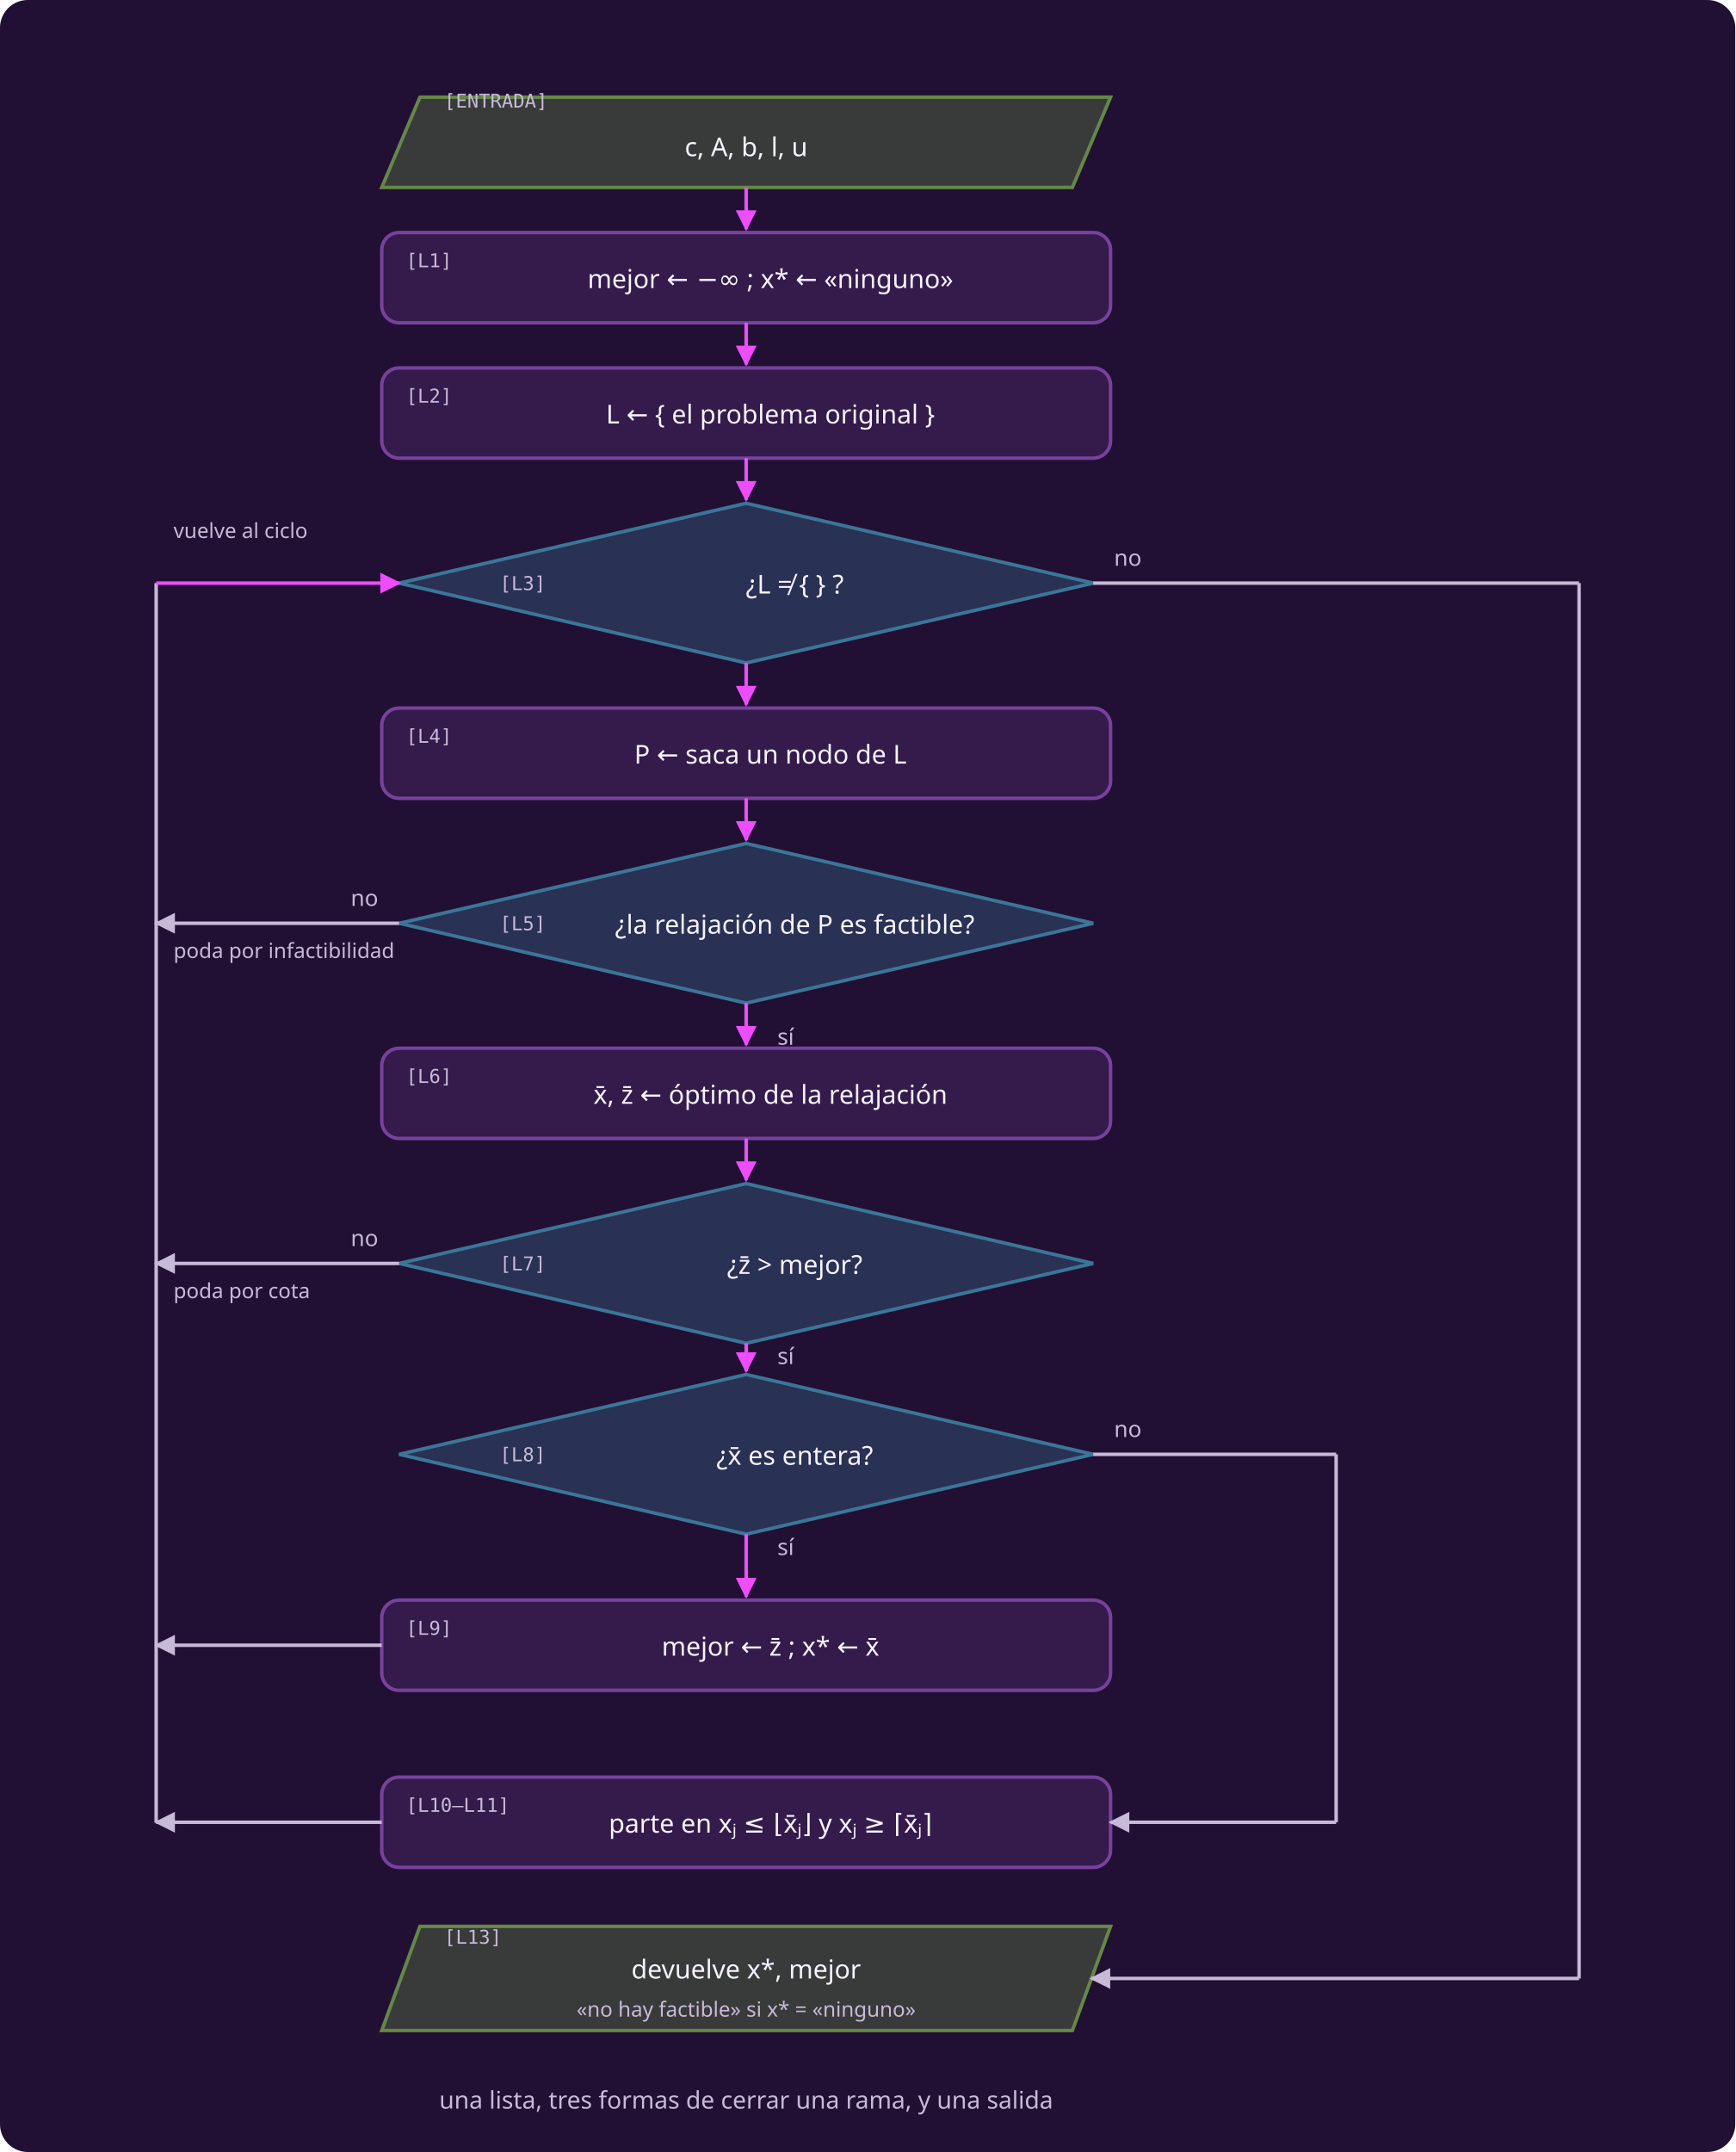
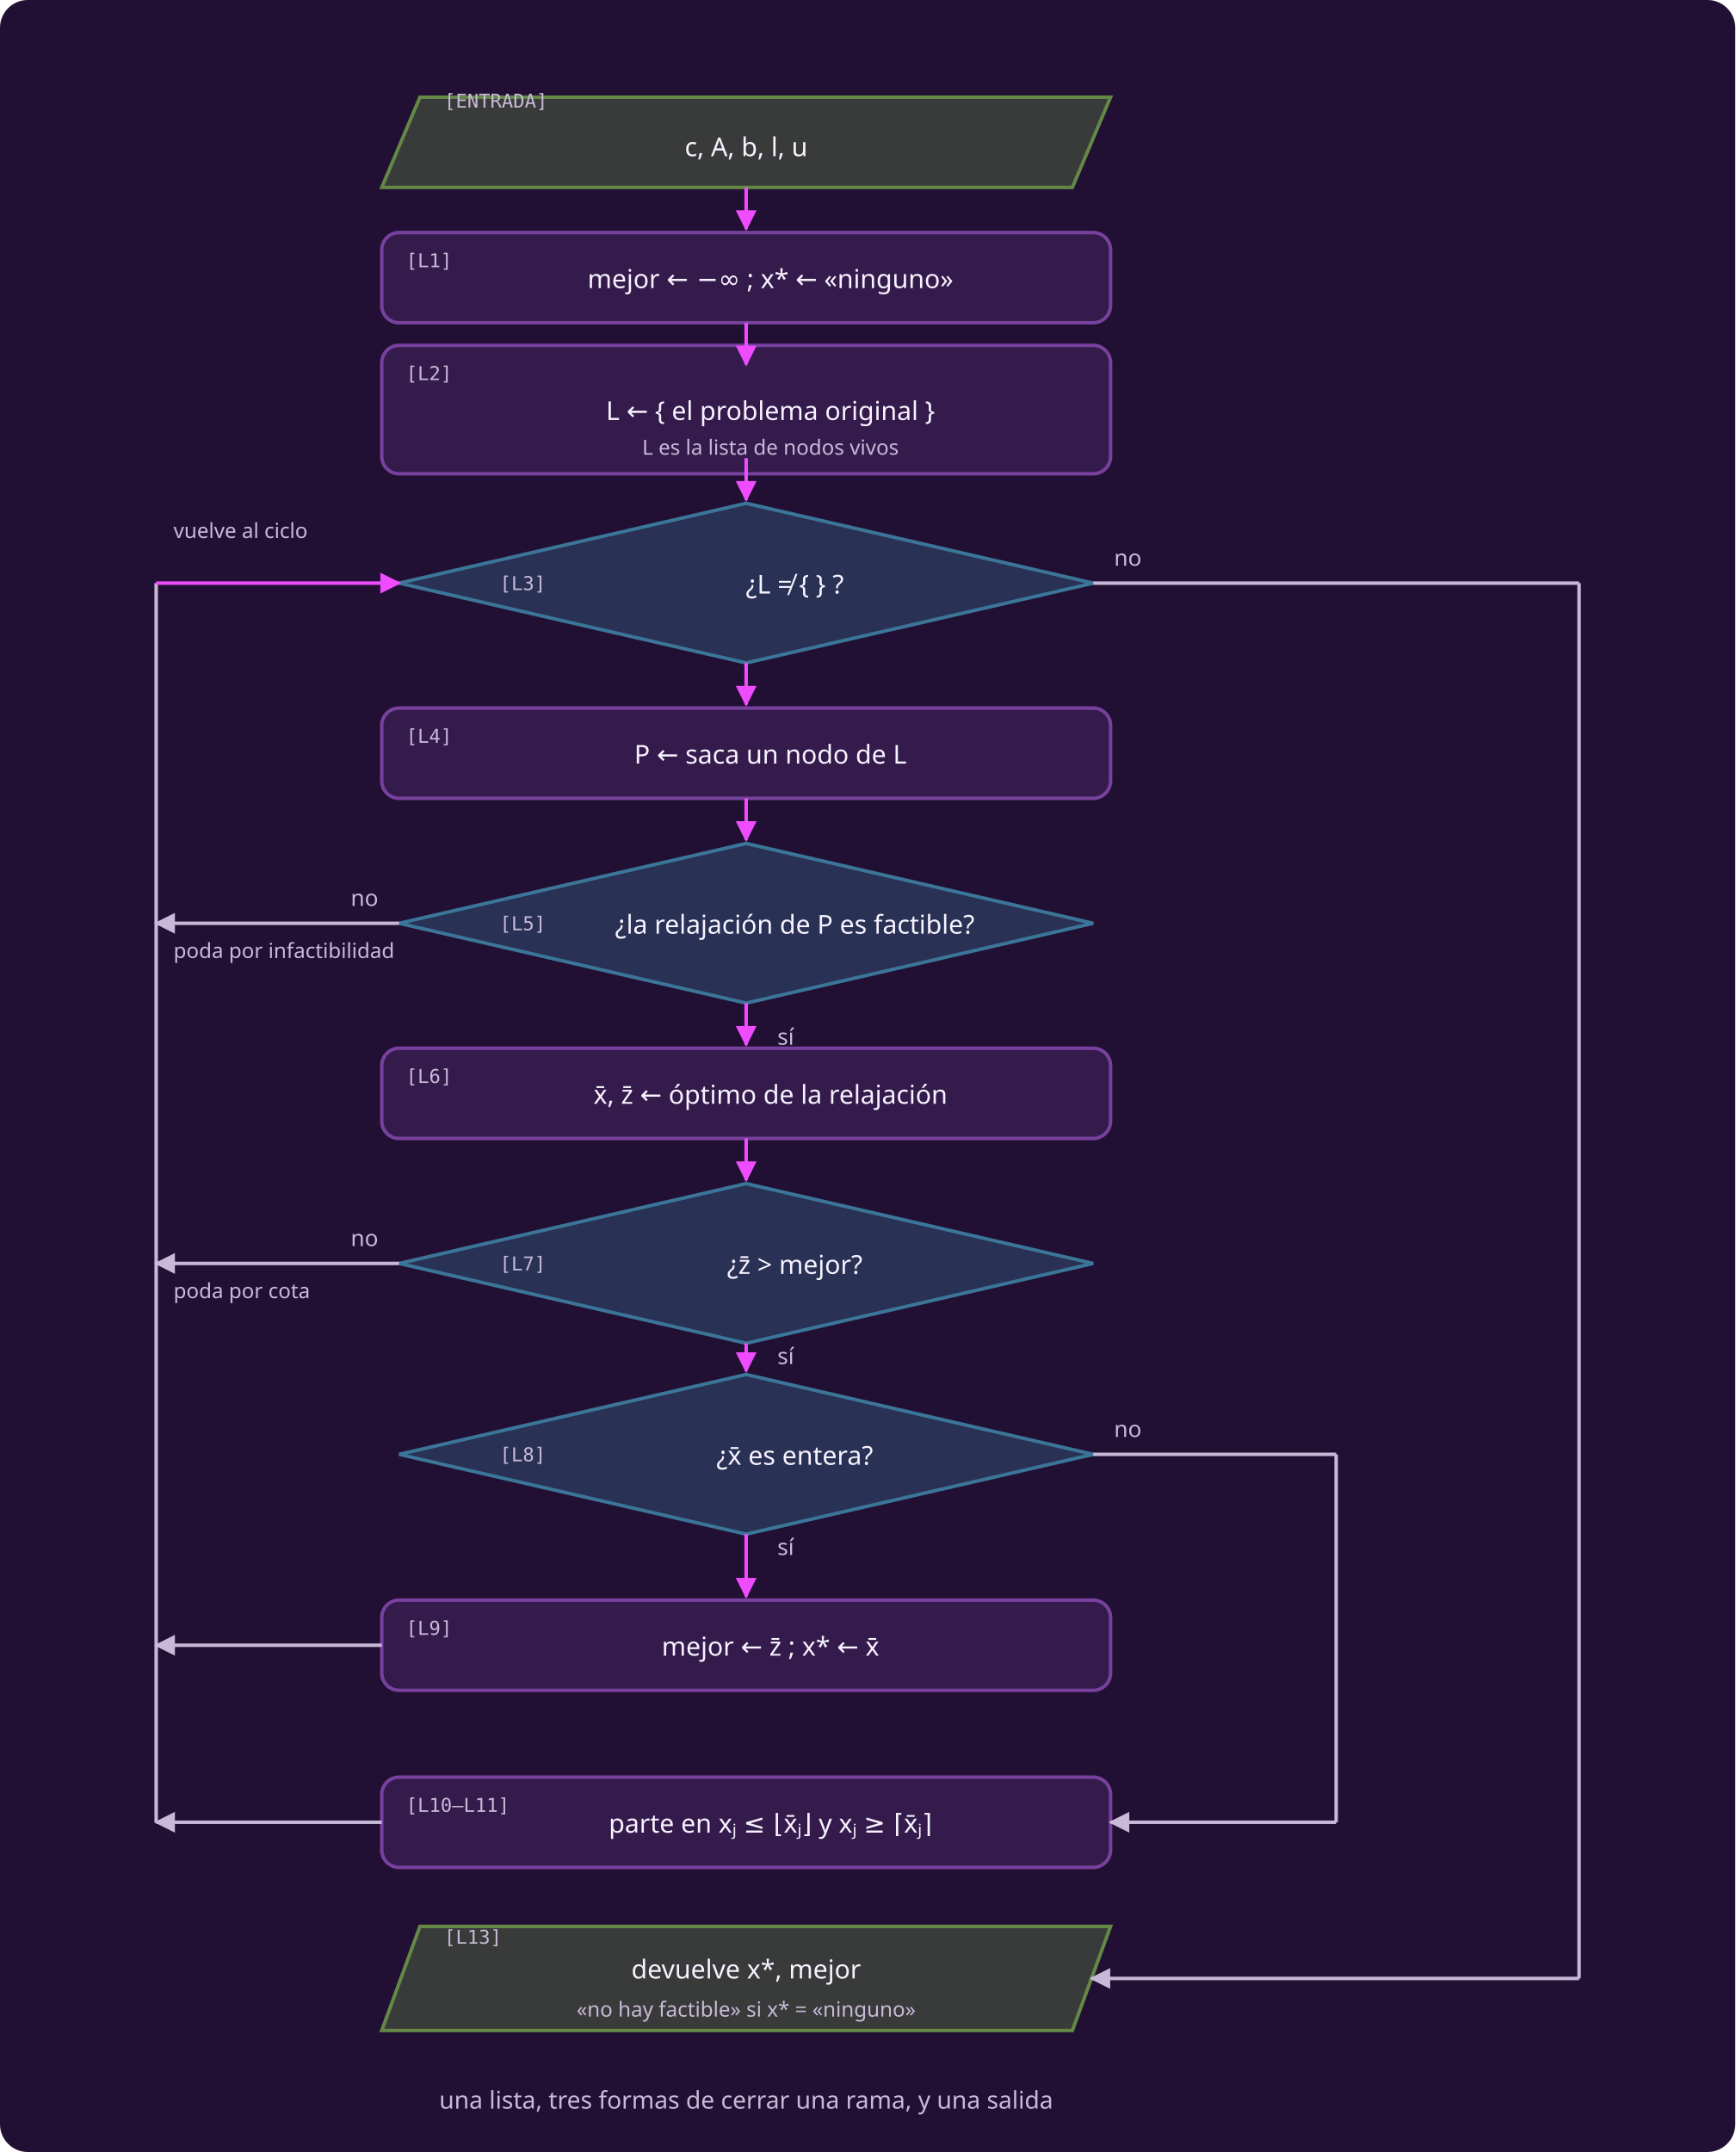
<svg xmlns="http://www.w3.org/2000/svg" width="1000" height="1240" viewBox="0 0 1000 1240" role="img" aria-label="Diagrama de flujo de ramificar y acotar, de la entrada a la salida: inicializar la mejor solucion, meter el problema original en la lista de nodos vivos, y repetir un ciclo que saca un nodo, lo descarta si su relajacion es infactible o si su cota no supera a la mejor solucion, lo guarda si la relajacion salio entera, y si no lo parte en dos por una variable fraccionaria; cuando la lista se vacia devuelve la mejor solucion">
  <rect x="0" y="0" width="1000" height="1240" rx="16" fill="#211033" />
  <defs>
    <marker id="p" viewBox="0 0 10 10" refX="9" refY="5" markerWidth="6" markerHeight="6" orient="auto-start-reverse">
      <path d="M 0 0 L 10 5 L 0 10 z" fill="#f04cff" />
    </marker>
    <marker id="s" viewBox="0 0 10 10" refX="9" refY="5" markerWidth="6" markerHeight="6" orient="auto-start-reverse">
      <path d="M 0 0 L 10 5 L 0 10 z" fill="#c8b9d8" />
    </marker>
  </defs>
  <polygon points="242.0,56.0 640.0,56.0 618.0,108.0 220.0,108.0" fill="#393b3a" stroke="#648846" stroke-width="2" />
  <text x="256" y="62" fill="#c8b9d8" font-family="ui-monospace, SFMono-Regular, Menlo, monospace" font-size="11" font-weight="normal" text-anchor="start">[ENTRADA]</text>
  <text x="430" y="90" fill="#f7f2ff" font-family="system-ui, sans-serif" font-size="15" font-weight="normal" text-anchor="middle">c, A, b, l, u</text>
  <rect x="220" y="134" width="420" height="52" rx="10" fill="#341b4b" stroke="#78419e" stroke-width="2" />
  <text x="234" y="154" fill="#c8b9d8" font-family="ui-monospace, SFMono-Regular, Menlo, monospace" font-size="11" font-weight="normal" text-anchor="start">[L1]</text>
  <text x="444" y="166" fill="#f7f2ff" font-family="system-ui, sans-serif" font-size="15" font-weight="normal" text-anchor="middle">mejor ← −∞ ;   x* ← «ninguno»</text>
-   <rect x="220" y="212" width="420" height="52" rx="10" fill="#341b4b" stroke="#78419e" stroke-width="2" />
-   <text x="234" y="232" fill="#c8b9d8" font-family="ui-monospace, SFMono-Regular, Menlo, monospace" font-size="11" font-weight="normal" text-anchor="start">[L2]</text>
-   <text x="444" y="244" fill="#f7f2ff" font-family="system-ui, sans-serif" font-size="15" font-weight="normal" text-anchor="middle">L ← { el problema original }</text>
+   <rect x="220" y="199" width="420" height="74" rx="10" fill="#341b4b" stroke="#78419e" stroke-width="2" />
+   <text x="234" y="219" fill="#c8b9d8" font-family="ui-monospace, SFMono-Regular, Menlo, monospace" font-size="11" font-weight="normal" text-anchor="start">[L2]</text>
+   <text x="444" y="242" fill="#f7f2ff" font-family="system-ui, sans-serif" font-size="15" font-weight="normal" text-anchor="middle">L ← { el problema original }</text>
+   <text x="444" y="262" fill="#c8b9d8" font-family="system-ui, sans-serif" font-size="12" font-weight="normal" text-anchor="middle">L es la lista de nodos vivos</text>
  <polygon points="430,290 630,336 430,382 230,336" fill="#293154" stroke="#3b7699" stroke-width="2" />
  <text x="288" y="340" fill="#c8b9d8" font-family="ui-monospace, SFMono-Regular, Menlo, monospace" font-size="11" font-weight="normal" text-anchor="start">[L3]</text>
  <text x="458" y="342" fill="#f7f2ff" font-family="system-ui, sans-serif" font-size="15" font-weight="normal" text-anchor="middle">¿L ≠ { } ?</text>
  <rect x="220" y="408" width="420" height="52" rx="10" fill="#341b4b" stroke="#78419e" stroke-width="2" />
  <text x="234" y="428" fill="#c8b9d8" font-family="ui-monospace, SFMono-Regular, Menlo, monospace" font-size="11" font-weight="normal" text-anchor="start">[L4]</text>
  <text x="444" y="440" fill="#f7f2ff" font-family="system-ui, sans-serif" font-size="15" font-weight="normal" text-anchor="middle">P ← saca un nodo de L</text>
  <polygon points="430,486 630,532 430,578 230,532" fill="#293154" stroke="#3b7699" stroke-width="2" />
  <text x="288" y="536" fill="#c8b9d8" font-family="ui-monospace, SFMono-Regular, Menlo, monospace" font-size="11" font-weight="normal" text-anchor="start">[L5]</text>
  <text x="458" y="538" fill="#f7f2ff" font-family="system-ui, sans-serif" font-size="15" font-weight="normal" text-anchor="middle">¿la relajación de P es factible?</text>
  <rect x="220" y="604" width="420" height="52" rx="10" fill="#341b4b" stroke="#78419e" stroke-width="2" />
  <text x="234" y="624" fill="#c8b9d8" font-family="ui-monospace, SFMono-Regular, Menlo, monospace" font-size="11" font-weight="normal" text-anchor="start">[L6]</text>
  <text x="444" y="636" fill="#f7f2ff" font-family="system-ui, sans-serif" font-size="15" font-weight="normal" text-anchor="middle">x̄, z̄ ← óptimo de la relajación</text>
  <polygon points="430,682 630,728 430,774 230,728" fill="#293154" stroke="#3b7699" stroke-width="2" />
  <text x="288" y="732" fill="#c8b9d8" font-family="ui-monospace, SFMono-Regular, Menlo, monospace" font-size="11" font-weight="normal" text-anchor="start">[L7]</text>
  <text x="458" y="734" fill="#f7f2ff" font-family="system-ui, sans-serif" font-size="15" font-weight="normal" text-anchor="middle">¿z̄ &gt; mejor?</text>
  <polygon points="430,792 630,838 430,884 230,838" fill="#293154" stroke="#3b7699" stroke-width="2" />
  <text x="288" y="842" fill="#c8b9d8" font-family="ui-monospace, SFMono-Regular, Menlo, monospace" font-size="11" font-weight="normal" text-anchor="start">[L8]</text>
  <text x="458" y="844" fill="#f7f2ff" font-family="system-ui, sans-serif" font-size="15" font-weight="normal" text-anchor="middle">¿x̄ es entera?</text>
  <rect x="220" y="922" width="420" height="52" rx="10" fill="#341b4b" stroke="#78419e" stroke-width="2" />
  <text x="234" y="942" fill="#c8b9d8" font-family="ui-monospace, SFMono-Regular, Menlo, monospace" font-size="11" font-weight="normal" text-anchor="start">[L9]</text>
  <text x="444" y="954" fill="#f7f2ff" font-family="system-ui, sans-serif" font-size="15" font-weight="normal" text-anchor="middle">mejor ← z̄ ;   x* ← x̄</text>
  <rect x="220" y="1024" width="420" height="52" rx="10" fill="#341b4b" stroke="#78419e" stroke-width="2" />
  <text x="234" y="1044" fill="#c8b9d8" font-family="ui-monospace, SFMono-Regular, Menlo, monospace" font-size="11" font-weight="normal" text-anchor="start">[L10–L11]</text>
  <text x="444" y="1056" fill="#f7f2ff" font-family="system-ui, sans-serif" font-size="15" font-weight="normal" text-anchor="middle">parte en xⱼ ≤ ⌊x̄ⱼ⌋  y  xⱼ ≥ ⌈x̄ⱼ⌉</text>
  <polygon points="242.0,1110.0 640.0,1110.0 618.0,1170.0 220.0,1170.0" fill="#393b3a" stroke="#648846" stroke-width="2" />
  <text x="256" y="1120" fill="#c8b9d8" font-family="ui-monospace, SFMono-Regular, Menlo, monospace" font-size="11" font-weight="normal" text-anchor="start">[L13]</text>
  <text x="430" y="1140" fill="#f7f2ff" font-family="system-ui, sans-serif" font-size="15" font-weight="normal" text-anchor="middle">devuelve x*, mejor</text>
  <text x="430" y="1162" fill="#c8b9d8" font-family="system-ui, sans-serif" font-size="12" font-weight="normal" text-anchor="middle">«no hay factible» si x* = «ninguno»</text>
  <line x1="430" y1="108" x2="430" y2="132" stroke="#f04cff" stroke-width="2" marker-end="url(#p)" />
  <line x1="430" y1="186" x2="430" y2="210" stroke="#f04cff" stroke-width="2" marker-end="url(#p)" />
  <line x1="430" y1="264" x2="430" y2="288" stroke="#f04cff" stroke-width="2" marker-end="url(#p)" />
  <line x1="430" y1="382" x2="430" y2="406" stroke="#f04cff" stroke-width="2" marker-end="url(#p)" />
  <line x1="430" y1="460" x2="430" y2="484" stroke="#f04cff" stroke-width="2" marker-end="url(#p)" />
  <line x1="430" y1="578" x2="430" y2="602" stroke="#f04cff" stroke-width="2" marker-end="url(#p)" />
  <line x1="430" y1="656" x2="430" y2="680" stroke="#f04cff" stroke-width="2" marker-end="url(#p)" />
  <line x1="430" y1="774" x2="430" y2="790" stroke="#f04cff" stroke-width="2" marker-end="url(#p)" />
  <line x1="430" y1="884" x2="430" y2="920" stroke="#f04cff" stroke-width="2" marker-end="url(#p)" />
  <text x="448" y="786" fill="#c8b9d8" font-family="system-ui, sans-serif" font-size="13" font-weight="normal" text-anchor="start">sí</text>
  <text x="448" y="896" fill="#c8b9d8" font-family="system-ui, sans-serif" font-size="13" font-weight="normal" text-anchor="start">sí</text>
  <text x="448" y="602" fill="#c8b9d8" font-family="system-ui, sans-serif" font-size="13" font-weight="normal" text-anchor="start">sí</text>
  <line x1="230" y1="532" x2="90" y2="532" stroke="#c8b9d8" stroke-width="2" marker-end="url(#s)" />
  <text x="218" y="522" fill="#c8b9d8" font-family="system-ui, sans-serif" font-size="13" font-weight="normal" text-anchor="end">no</text>
  <text x="100" y="552" fill="#c8b9d8" font-family="system-ui, sans-serif" font-size="12" font-weight="normal" text-anchor="start">poda por infactibilidad</text>
  <line x1="230" y1="728" x2="90" y2="728" stroke="#c8b9d8" stroke-width="2" marker-end="url(#s)" />
  <text x="218" y="718" fill="#c8b9d8" font-family="system-ui, sans-serif" font-size="13" font-weight="normal" text-anchor="end">no</text>
  <text x="100" y="748" fill="#c8b9d8" font-family="system-ui, sans-serif" font-size="12" font-weight="normal" text-anchor="start">poda por cota</text>
  <line x1="220" y1="948" x2="90" y2="948" stroke="#c8b9d8" stroke-width="2" marker-end="url(#s)" />
  <line x1="220" y1="1050" x2="90" y2="1050" stroke="#c8b9d8" stroke-width="2" marker-end="url(#s)" />
  <line x1="90" y1="1050" x2="90" y2="336" stroke="#c8b9d8" stroke-width="2" />
  <line x1="90" y1="336" x2="230" y2="336" stroke="#f04cff" stroke-width="2" marker-end="url(#p)" />
  <text x="100" y="310" fill="#c8b9d8" font-family="system-ui, sans-serif" font-size="12" font-weight="normal" text-anchor="start">vuelve al ciclo</text>
  <line x1="630" y1="838" x2="770" y2="838" stroke="#c8b9d8" stroke-width="2" />
  <text x="642" y="828" fill="#c8b9d8" font-family="system-ui, sans-serif" font-size="13" font-weight="normal" text-anchor="start">no</text>
  <line x1="770" y1="838" x2="770" y2="1050" stroke="#c8b9d8" stroke-width="2" />
  <line x1="770" y1="1050" x2="640" y2="1050" stroke="#c8b9d8" stroke-width="2" marker-end="url(#s)" />
  <line x1="630" y1="336" x2="910" y2="336" stroke="#c8b9d8" stroke-width="2" />
  <text x="642" y="326" fill="#c8b9d8" font-family="system-ui, sans-serif" font-size="13" font-weight="normal" text-anchor="start">no</text>
  <line x1="910" y1="336" x2="910" y2="1140" stroke="#c8b9d8" stroke-width="2" />
  <line x1="910" y1="1140" x2="629" y2="1140" stroke="#c8b9d8" stroke-width="2" marker-end="url(#s)" />
  <text x="430" y="1215" fill="#c8b9d8" font-family="system-ui, sans-serif" font-size="14" font-weight="normal" text-anchor="middle">una lista, tres formas de cerrar una rama, y una salida</text>
</svg>
